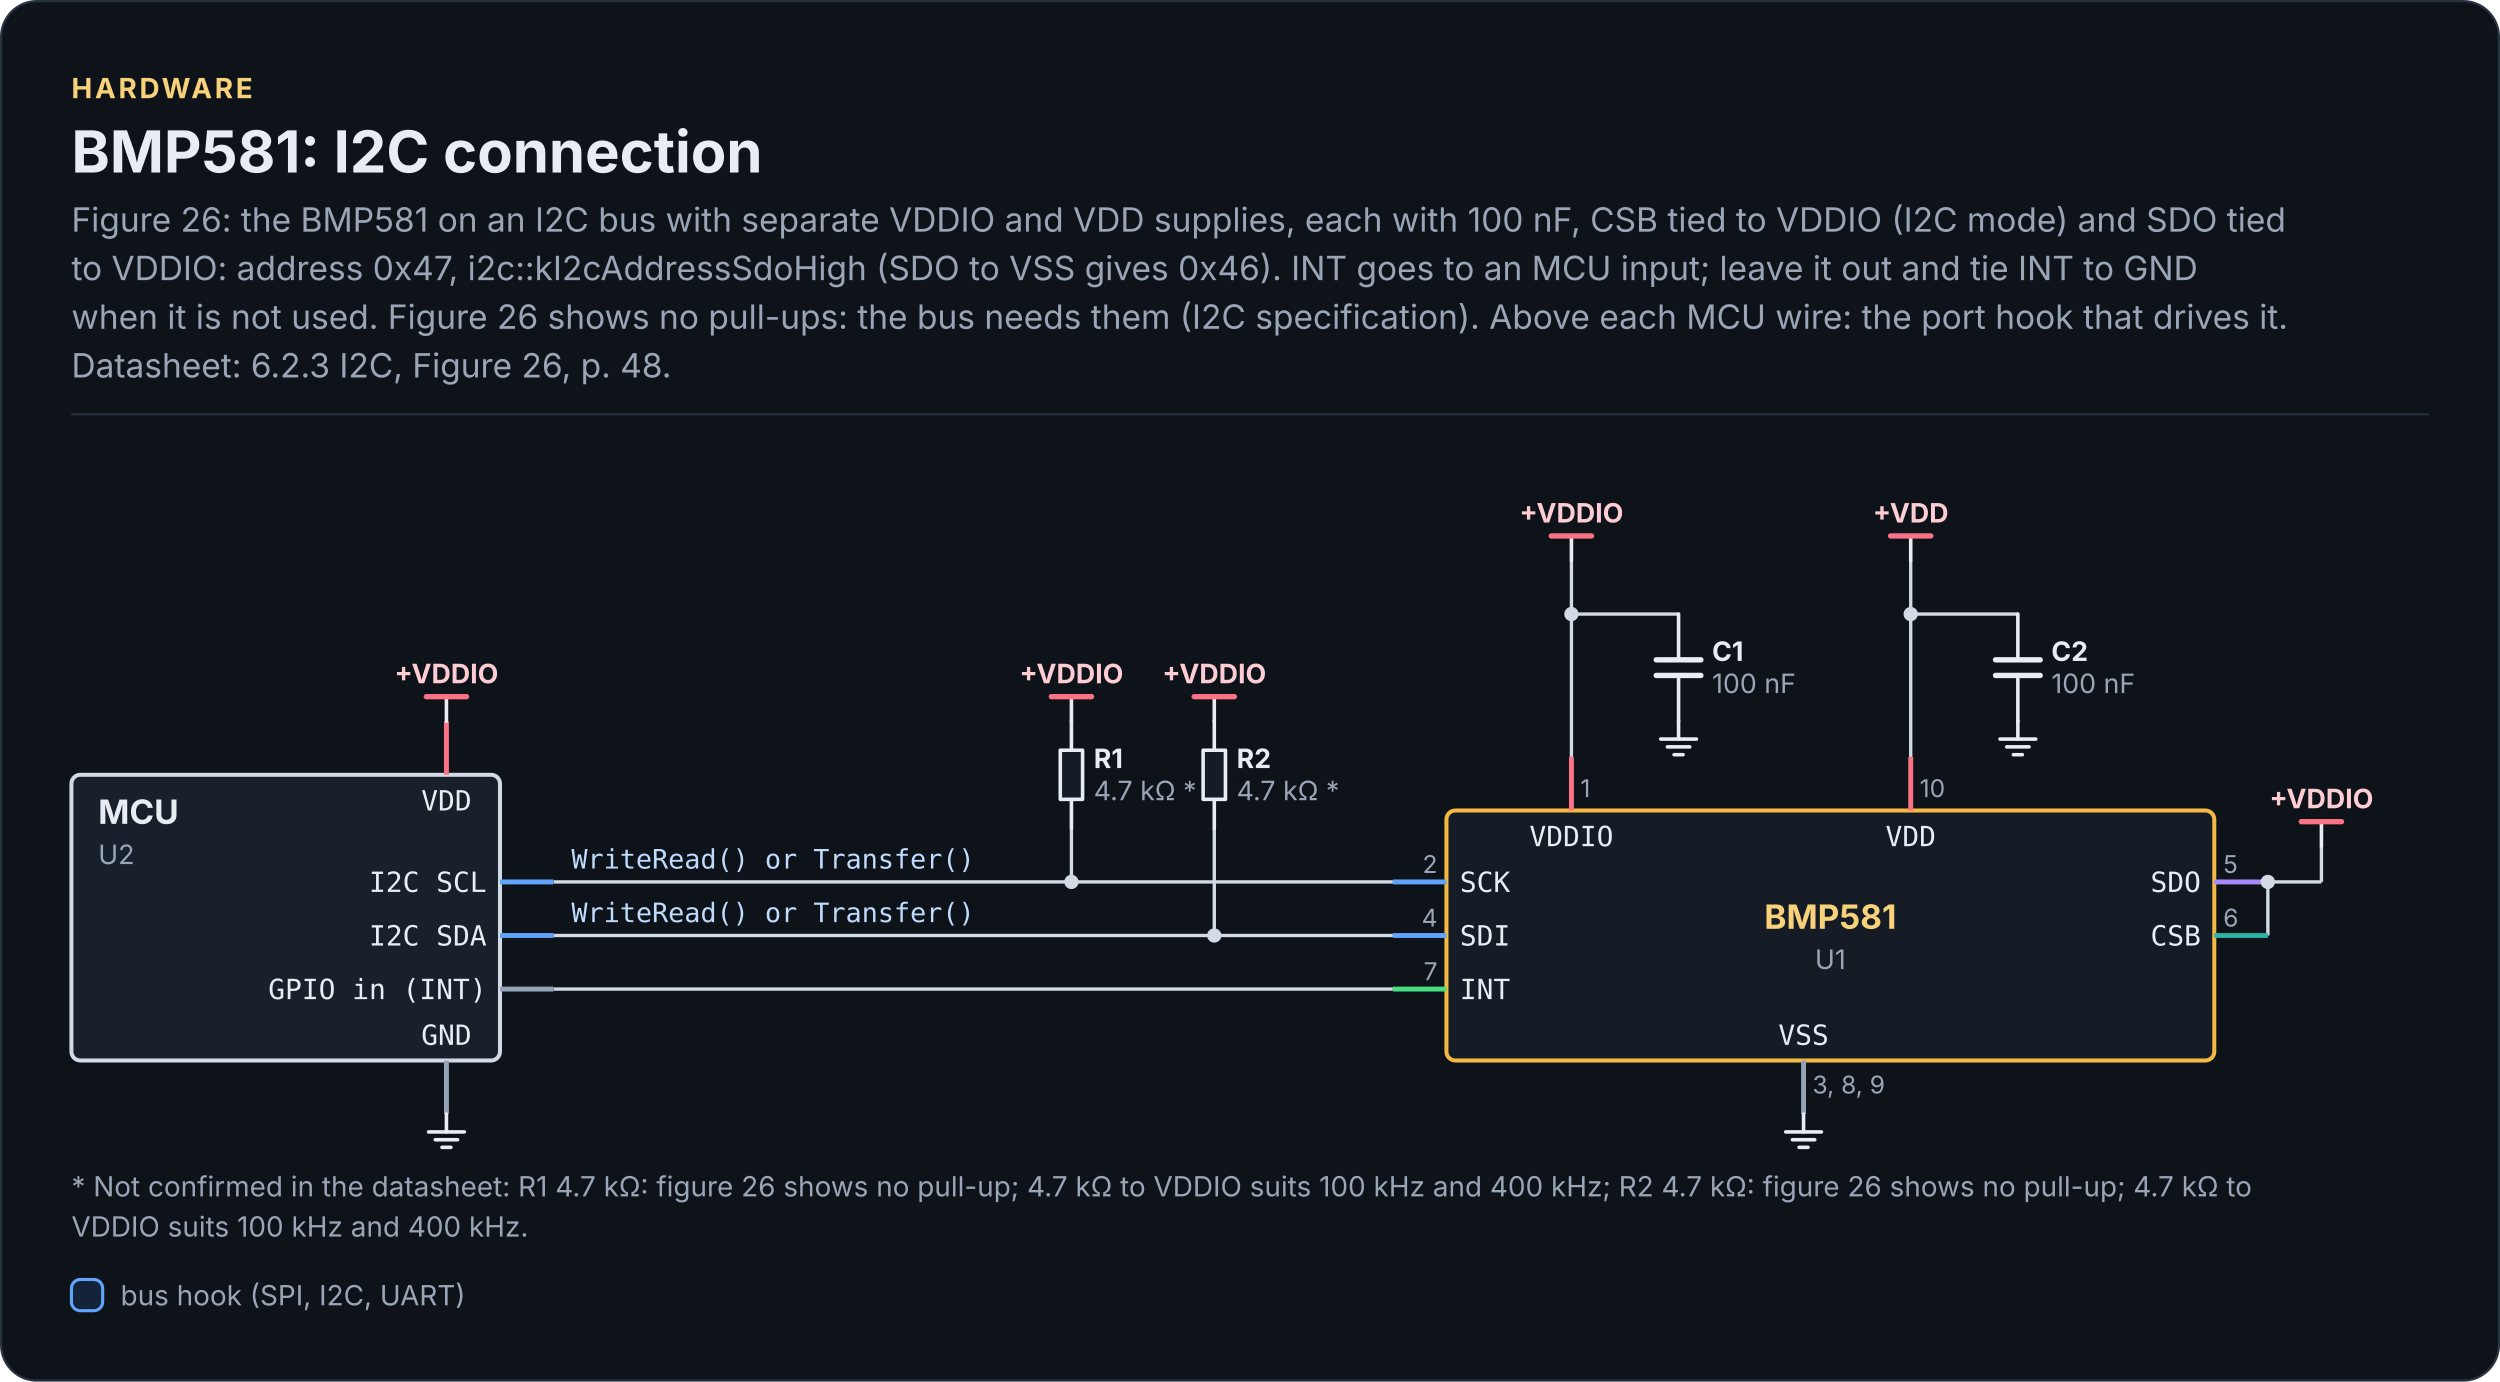
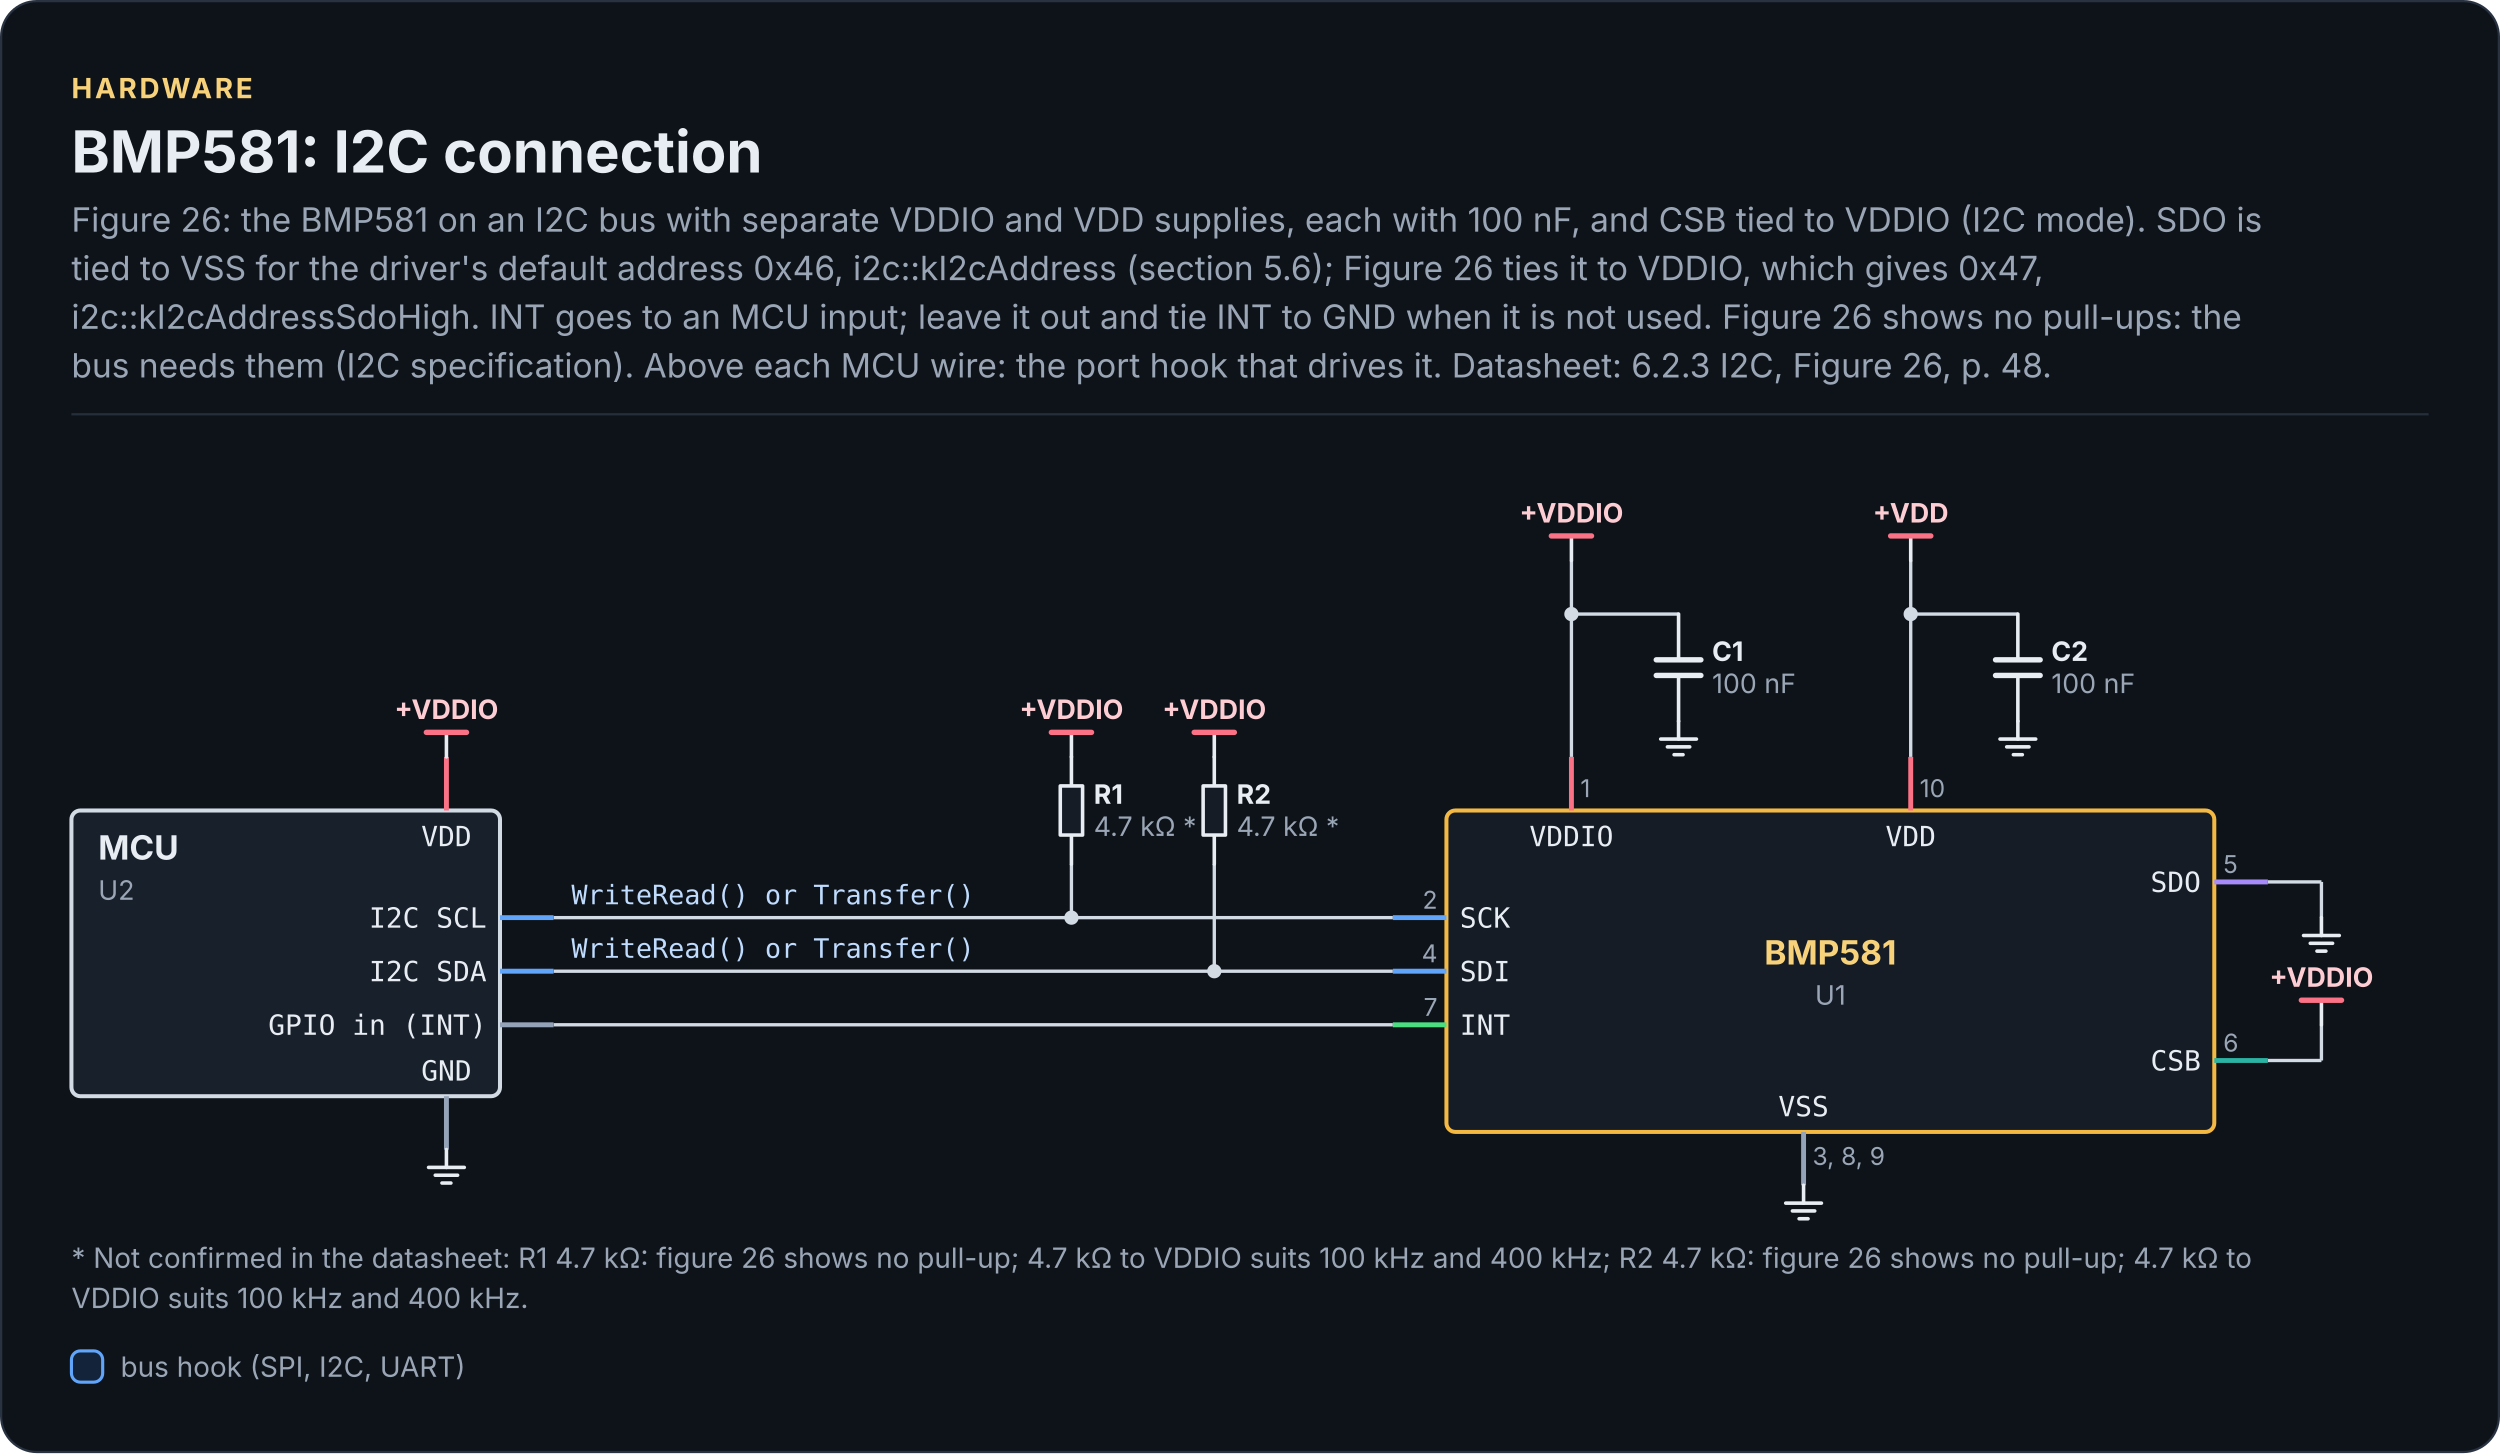
- <svg xmlns="http://www.w3.org/2000/svg" width="1120" height="619" viewBox="0 0 1120 619" role="img" aria-labelledby="chip-circuit-i2c-title chip-circuit-i2c-desc" font-family="Inter, 'Segoe UI', Roboto, 'Helvetica Neue', Arial, sans-serif">
-   <rect x="0.5" y="0.5" width="1119" height="618" rx="16" fill="#0E131A" stroke="#283241" />
+ <svg xmlns="http://www.w3.org/2000/svg" width="1120" height="651" viewBox="0 0 1120 651" role="img" aria-labelledby="chip-circuit-i2c-title chip-circuit-i2c-desc" font-family="Inter, 'Segoe UI', Roboto, 'Helvetica Neue', Arial, sans-serif">
+   <rect x="0.5" y="0.5" width="1119" height="650" rx="16" fill="#0E131A" stroke="#283241" />
  <text x="32" y="44" font-size="12.5" font-weight="700" letter-spacing="1.2" fill="#F8D27A">HARDWARE</text>
  <text x="32" y="77.3" font-size="26" font-weight="700" fill="#E8EDF3">BMP581: I2C connection</text>
-   <text x="32" y="103.8" font-size="15" fill="#9AA6B5">Figure 26: the BMP581 on an I2C bus with separate VDDIO and VDD supplies, each with 100 nF, CSB tied to VDDIO (I2C mode) and SDO tied</text>
-   <text x="32" y="125.5" font-size="15" fill="#9AA6B5">to VDDIO: address 0x47, i2c::kI2cAddressSdoHigh (SDO to VSS gives 0x46). INT goes to an MCU input; leave it out and tie INT to GND</text>
-   <text x="32" y="147.3" font-size="15" fill="#9AA6B5">when it is not used. Figure 26 shows no pull-ups: the bus needs them (I2C specification). Above each MCU wire: the port hook that drives it.</text>
-   <text x="32" y="169.1" font-size="15" fill="#9AA6B5">Datasheet: 6.2.3 I2C, Figure 26, p. 48.</text>
+   <text x="32" y="103.8" font-size="15" fill="#9AA6B5">Figure 26: the BMP581 on an I2C bus with separate VDDIO and VDD supplies, each with 100 nF, and CSB tied to VDDIO (I2C mode). SDO is</text>
+   <text x="32" y="125.5" font-size="15" fill="#9AA6B5">tied to VSS for the driver's default address 0x46, i2c::kI2cAddress (section 5.6); Figure 26 ties it to VDDIO, which gives 0x47,</text>
+   <text x="32" y="147.3" font-size="15" fill="#9AA6B5">i2c::kI2cAddressSdoHigh. INT goes to an MCU input; leave it out and tie INT to GND when it is not used. Figure 26 shows no pull-ups: the</text>
+   <text x="32" y="169.1" font-size="15" fill="#9AA6B5">bus needs them (I2C specification). Above each MCU wire: the port hook that drives it. Datasheet: 6.2.3 I2C, Figure 26, p. 48.</text>
  <rect x="32" y="185.1" width="1056" height="1" fill="#252F3C" />
  <path d="M856 251.1 L856 339.1" fill="none" stroke="#D2DAE4" stroke-width="1.5" />
  <path d="M856 275.1 L904 275.1" fill="none" stroke="#D2DAE4" stroke-width="1.5" />
  <path d="M704 251.1 L704 339.1" fill="none" stroke="#D2DAE4" stroke-width="1.5" />
  <path d="M704 275.1 L752 275.1" fill="none" stroke="#D2DAE4" stroke-width="1.5" />
+   <path d="M1016 475.1 L1040 475.1" fill="none" stroke="#D2DAE4" stroke-width="1.5" />
+   <path d="M1040 459.1 L1040 475.1" fill="none" stroke="#D2DAE4" stroke-width="1.5" />
  <path d="M1016 395.1 L1040 395.1" fill="none" stroke="#D2DAE4" stroke-width="1.5" />
-   <path d="M1016 395.1 L1016 419.1" fill="none" stroke="#D2DAE4" stroke-width="1.5" />
-   <path d="M1040 379.1 L1040 395.1" fill="none" stroke="#D2DAE4" stroke-width="1.5" />
-   <path d="M248 443.1 L624 443.1" fill="none" stroke="#D2DAE4" stroke-width="1.5" />
-   <path d="M248 395.1 L624 395.1" fill="none" stroke="#D2DAE4" stroke-width="1.5" />
-   <path d="M480 371.1 L480 395.1" fill="none" stroke="#D2DAE4" stroke-width="1.5" />
-   <path d="M248 419.1 L624 419.1" fill="none" stroke="#D2DAE4" stroke-width="1.5" />
-   <path d="M544 371.1 L544 419.1" fill="none" stroke="#D2DAE4" stroke-width="1.5" />
-   <rect x="648" y="363.1" width="344" height="112" rx="4" fill="#151C26" stroke="#F4B942" stroke-width="1.8" />
-   <path d="M648 395.1 L624 395.1" fill="none" stroke="#60A5FA" stroke-width="2.2" stroke-linecap="butt" stroke-linejoin="round" />
-   <path d="M648 419.1 L624 419.1" fill="none" stroke="#60A5FA" stroke-width="2.2" stroke-linecap="butt" stroke-linejoin="round" />
-   <path d="M648 443.1 L624 443.1" fill="none" stroke="#4ADE80" stroke-width="2.2" stroke-linecap="butt" stroke-linejoin="round" />
+   <path d="M1040 395.1 L1040 411.1" fill="none" stroke="#D2DAE4" stroke-width="1.5" />
+   <path d="M248 459.1 L624 459.1" fill="none" stroke="#D2DAE4" stroke-width="1.5" />
+   <path d="M248 411.1 L624 411.1" fill="none" stroke="#D2DAE4" stroke-width="1.5" />
+   <path d="M480 387.1 L480 411.1" fill="none" stroke="#D2DAE4" stroke-width="1.5" />
+   <path d="M248 435.1 L624 435.1" fill="none" stroke="#D2DAE4" stroke-width="1.5" />
+   <path d="M544 387.1 L544 435.1" fill="none" stroke="#D2DAE4" stroke-width="1.5" />
+   <rect x="648" y="363.1" width="344" height="144" rx="4" fill="#151C26" stroke="#F4B942" stroke-width="1.8" />
+   <path d="M648 411.1 L624 411.1" fill="none" stroke="#60A5FA" stroke-width="2.2" stroke-linecap="butt" stroke-linejoin="round" />
+   <path d="M648 435.1 L624 435.1" fill="none" stroke="#60A5FA" stroke-width="2.2" stroke-linecap="butt" stroke-linejoin="round" />
+   <path d="M648 459.1 L624 459.1" fill="none" stroke="#4ADE80" stroke-width="2.2" stroke-linecap="butt" stroke-linejoin="round" />
  <path d="M992 395.1 L1016 395.1" fill="none" stroke="#A78BFA" stroke-width="2.2" stroke-linecap="butt" stroke-linejoin="round" />
-   <path d="M992 419.1 L1016 419.1" fill="none" stroke="#2BB3A3" stroke-width="2.2" stroke-linecap="butt" stroke-linejoin="round" />
+   <path d="M992 475.1 L1016 475.1" fill="none" stroke="#2BB3A3" stroke-width="2.2" stroke-linecap="butt" stroke-linejoin="round" />
  <path d="M704 363.1 L704 339.1" fill="none" stroke="#FB7185" stroke-width="2.2" stroke-linecap="butt" stroke-linejoin="round" />
  <path d="M856 363.1 L856 339.1" fill="none" stroke="#FB7185" stroke-width="2.2" stroke-linecap="butt" stroke-linejoin="round" />
-   <path d="M808 475.1 L808 499.1" fill="none" stroke="#94A3B8" stroke-width="2.2" stroke-linecap="butt" stroke-linejoin="round" />
-   <rect x="32" y="347.1" width="192" height="128" rx="4" fill="#18202B" stroke="#D2DAE4" stroke-width="1.8" />
-   <path d="M224 395.1 L248 395.1" fill="none" stroke="#60A5FA" stroke-width="2.2" stroke-linecap="butt" stroke-linejoin="round" />
-   <path d="M224 419.1 L248 419.1" fill="none" stroke="#60A5FA" stroke-width="2.2" stroke-linecap="butt" stroke-linejoin="round" />
-   <path d="M224 443.1 L248 443.1" fill="none" stroke="#94A3B8" stroke-width="2.2" stroke-linecap="butt" stroke-linejoin="round" />
-   <path d="M200 347.1 L200 323.1" fill="none" stroke="#FB7185" stroke-width="2.2" stroke-linecap="butt" stroke-linejoin="round" />
-   <path d="M200 475.1 L200 499.1" fill="none" stroke="#94A3B8" stroke-width="2.2" stroke-linecap="butt" stroke-linejoin="round" />
+   <path d="M808 507.1 L808 531" fill="none" stroke="#94A3B8" stroke-width="2.2" stroke-linecap="butt" stroke-linejoin="round" />
+   <rect x="32" y="363.1" width="192" height="128" rx="4" fill="#18202B" stroke="#D2DAE4" stroke-width="1.8" />
+   <path d="M224 411.1 L248 411.1" fill="none" stroke="#60A5FA" stroke-width="2.2" stroke-linecap="butt" stroke-linejoin="round" />
+   <path d="M224 435.1 L248 435.1" fill="none" stroke="#60A5FA" stroke-width="2.2" stroke-linecap="butt" stroke-linejoin="round" />
+   <path d="M224 459.1 L248 459.1" fill="none" stroke="#94A3B8" stroke-width="2.2" stroke-linecap="butt" stroke-linejoin="round" />
+   <path d="M200 363.1 L200 339.1" fill="none" stroke="#FB7185" stroke-width="2.2" stroke-linecap="butt" stroke-linejoin="round" />
+   <path d="M200 491.1 L200 515" fill="none" stroke="#94A3B8" stroke-width="2.2" stroke-linecap="butt" stroke-linejoin="round" />
  <path d="M704 251.1 L704 240.1" fill="none" stroke="#E8EDF3" stroke-width="1.6" stroke-linecap="round" stroke-linejoin="round" />
  <path d="M695 240.1 L713 240.1" fill="none" stroke="#FB7185" stroke-width="2.4" stroke-linecap="round" stroke-linejoin="round" />
  <path d="M752 275.1 L752 295.6" fill="none" stroke="#E8EDF3" stroke-width="1.6" stroke-linecap="round" stroke-linejoin="round" />
  <path d="M752 302.6 L752 323.1" fill="none" stroke="#E8EDF3" stroke-width="1.6" stroke-linecap="round" stroke-linejoin="round" />
  <path d="M742 295.6 L762 295.6" fill="none" stroke="#E8EDF3" stroke-width="2.4" stroke-linecap="round" stroke-linejoin="round" />
  <path d="M742 302.6 L762 302.6" fill="none" stroke="#E8EDF3" stroke-width="2.4" stroke-linecap="round" stroke-linejoin="round" />
  <path d="M752 323.1 L752 331.1" fill="none" stroke="#E8EDF3" stroke-width="1.6" stroke-linecap="round" stroke-linejoin="round" />
  <path d="M744 331.1 L760 331.1" fill="none" stroke="#E8EDF3" stroke-width="1.6" stroke-linecap="round" stroke-linejoin="round" />
  <path d="M747 334.6 L757 334.6" fill="none" stroke="#E8EDF3" stroke-width="1.6" stroke-linecap="round" stroke-linejoin="round" />
  <path d="M750 338.1 L754 338.1" fill="none" stroke="#E8EDF3" stroke-width="1.6" stroke-linecap="round" stroke-linejoin="round" />
  <path d="M856 251.1 L856 240.1" fill="none" stroke="#E8EDF3" stroke-width="1.6" stroke-linecap="round" stroke-linejoin="round" />
  <path d="M847 240.1 L865 240.1" fill="none" stroke="#FB7185" stroke-width="2.4" stroke-linecap="round" stroke-linejoin="round" />
  <path d="M904 275.1 L904 295.6" fill="none" stroke="#E8EDF3" stroke-width="1.6" stroke-linecap="round" stroke-linejoin="round" />
  <path d="M904 302.6 L904 323.1" fill="none" stroke="#E8EDF3" stroke-width="1.6" stroke-linecap="round" stroke-linejoin="round" />
  <path d="M894 295.6 L914 295.6" fill="none" stroke="#E8EDF3" stroke-width="2.4" stroke-linecap="round" stroke-linejoin="round" />
  <path d="M894 302.6 L914 302.6" fill="none" stroke="#E8EDF3" stroke-width="2.4" stroke-linecap="round" stroke-linejoin="round" />
  <path d="M904 323.1 L904 331.1" fill="none" stroke="#E8EDF3" stroke-width="1.6" stroke-linecap="round" stroke-linejoin="round" />
  <path d="M896 331.1 L912 331.1" fill="none" stroke="#E8EDF3" stroke-width="1.6" stroke-linecap="round" stroke-linejoin="round" />
  <path d="M899 334.6 L909 334.6" fill="none" stroke="#E8EDF3" stroke-width="1.6" stroke-linecap="round" stroke-linejoin="round" />
  <path d="M902 338.1 L906 338.1" fill="none" stroke="#E8EDF3" stroke-width="1.6" stroke-linecap="round" stroke-linejoin="round" />
-   <path d="M808 499.1 L808 507.1" fill="none" stroke="#E8EDF3" stroke-width="1.6" stroke-linecap="round" stroke-linejoin="round" />
-   <path d="M800 507.1 L816 507.1" fill="none" stroke="#E8EDF3" stroke-width="1.6" stroke-linecap="round" stroke-linejoin="round" />
-   <path d="M803 510.6 L813 510.6" fill="none" stroke="#E8EDF3" stroke-width="1.6" stroke-linecap="round" stroke-linejoin="round" />
-   <path d="M806 514 L810 514" fill="none" stroke="#E8EDF3" stroke-width="1.6" stroke-linecap="round" stroke-linejoin="round" />
-   <path d="M200 323.1 L200 312.1" fill="none" stroke="#E8EDF3" stroke-width="1.6" stroke-linecap="round" stroke-linejoin="round" />
-   <path d="M191 312.1 L209 312.1" fill="none" stroke="#FB7185" stroke-width="2.4" stroke-linecap="round" stroke-linejoin="round" />
-   <path d="M200 499.1 L200 507.1" fill="none" stroke="#E8EDF3" stroke-width="1.6" stroke-linecap="round" stroke-linejoin="round" />
-   <path d="M192 507.1 L208 507.1" fill="none" stroke="#E8EDF3" stroke-width="1.6" stroke-linecap="round" stroke-linejoin="round" />
-   <path d="M195 510.6 L205 510.6" fill="none" stroke="#E8EDF3" stroke-width="1.6" stroke-linecap="round" stroke-linejoin="round" />
-   <path d="M198 514 L202 514" fill="none" stroke="#E8EDF3" stroke-width="1.6" stroke-linecap="round" stroke-linejoin="round" />
-   <path d="M480 323.1 L480 336.1" fill="none" stroke="#E8EDF3" stroke-width="1.6" stroke-linecap="round" stroke-linejoin="round" />
-   <path d="M480 358.1 L480 371.1" fill="none" stroke="#E8EDF3" stroke-width="1.6" stroke-linecap="round" stroke-linejoin="round" />
-   <path d="M475 336.1 L475 358.1 L485 358.1 L485 336.1 Z" fill="#151C26" stroke="#E8EDF3" stroke-width="1.6" stroke-linecap="round" stroke-linejoin="round" />
-   <path d="M480 323.1 L480 312.1" fill="none" stroke="#E8EDF3" stroke-width="1.6" stroke-linecap="round" stroke-linejoin="round" />
-   <path d="M471 312.1 L489 312.1" fill="none" stroke="#FB7185" stroke-width="2.4" stroke-linecap="round" stroke-linejoin="round" />
-   <path d="M544 323.1 L544 336.1" fill="none" stroke="#E8EDF3" stroke-width="1.6" stroke-linecap="round" stroke-linejoin="round" />
-   <path d="M544 358.1 L544 371.1" fill="none" stroke="#E8EDF3" stroke-width="1.6" stroke-linecap="round" stroke-linejoin="round" />
-   <path d="M539 336.1 L539 358.1 L549 358.1 L549 336.1 Z" fill="#151C26" stroke="#E8EDF3" stroke-width="1.6" stroke-linecap="round" stroke-linejoin="round" />
-   <path d="M544 323.1 L544 312.1" fill="none" stroke="#E8EDF3" stroke-width="1.6" stroke-linecap="round" stroke-linejoin="round" />
-   <path d="M535 312.1 L553 312.1" fill="none" stroke="#FB7185" stroke-width="2.4" stroke-linecap="round" stroke-linejoin="round" />
-   <path d="M1040 379.1 L1040 368.1" fill="none" stroke="#E8EDF3" stroke-width="1.6" stroke-linecap="round" stroke-linejoin="round" />
-   <path d="M1031 368.1 L1049 368.1" fill="none" stroke="#FB7185" stroke-width="2.4" stroke-linecap="round" stroke-linejoin="round" />
-   <text x="654" y="399.6" font-size="12.5" font-family="'JetBrains Mono', 'SFMono-Regular', Menlo, Consolas, monospace" fill="#E8EDF3">SCK</text>
-   <text x="644" y="391.1" font-size="11" text-anchor="end" fill="#9AA6B5">2</text>
-   <text x="654" y="423.6" font-size="12.5" font-family="'JetBrains Mono', 'SFMono-Regular', Menlo, Consolas, monospace" fill="#E8EDF3">SDI</text>
-   <text x="644" y="415.1" font-size="11" text-anchor="end" fill="#9AA6B5">4</text>
-   <text x="654" y="447.6" font-size="12.5" font-family="'JetBrains Mono', 'SFMono-Regular', Menlo, Consolas, monospace" fill="#E8EDF3">INT</text>
-   <text x="644" y="439.1" font-size="11" text-anchor="end" fill="#9AA6B5">7</text>
+   <path d="M808 531 L808 539" fill="none" stroke="#E8EDF3" stroke-width="1.6" stroke-linecap="round" stroke-linejoin="round" />
+   <path d="M800 539 L816 539" fill="none" stroke="#E8EDF3" stroke-width="1.6" stroke-linecap="round" stroke-linejoin="round" />
+   <path d="M803 542.5 L813 542.5" fill="none" stroke="#E8EDF3" stroke-width="1.6" stroke-linecap="round" stroke-linejoin="round" />
+   <path d="M806 546 L810 546" fill="none" stroke="#E8EDF3" stroke-width="1.6" stroke-linecap="round" stroke-linejoin="round" />
+   <path d="M200 339.1 L200 328.1" fill="none" stroke="#E8EDF3" stroke-width="1.6" stroke-linecap="round" stroke-linejoin="round" />
+   <path d="M191 328.1 L209 328.1" fill="none" stroke="#FB7185" stroke-width="2.4" stroke-linecap="round" stroke-linejoin="round" />
+   <path d="M200 515 L200 523" fill="none" stroke="#E8EDF3" stroke-width="1.6" stroke-linecap="round" stroke-linejoin="round" />
+   <path d="M192 523 L208 523" fill="none" stroke="#E8EDF3" stroke-width="1.6" stroke-linecap="round" stroke-linejoin="round" />
+   <path d="M195 526.5 L205 526.5" fill="none" stroke="#E8EDF3" stroke-width="1.6" stroke-linecap="round" stroke-linejoin="round" />
+   <path d="M198 530 L202 530" fill="none" stroke="#E8EDF3" stroke-width="1.6" stroke-linecap="round" stroke-linejoin="round" />
+   <path d="M480 339.1 L480 352.1" fill="none" stroke="#E8EDF3" stroke-width="1.6" stroke-linecap="round" stroke-linejoin="round" />
+   <path d="M480 374.1 L480 387.1" fill="none" stroke="#E8EDF3" stroke-width="1.6" stroke-linecap="round" stroke-linejoin="round" />
+   <path d="M475 352.1 L475 374.1 L485 374.1 L485 352.1 Z" fill="#151C26" stroke="#E8EDF3" stroke-width="1.6" stroke-linecap="round" stroke-linejoin="round" />
+   <path d="M480 339.1 L480 328.1" fill="none" stroke="#E8EDF3" stroke-width="1.6" stroke-linecap="round" stroke-linejoin="round" />
+   <path d="M471 328.1 L489 328.1" fill="none" stroke="#FB7185" stroke-width="2.4" stroke-linecap="round" stroke-linejoin="round" />
+   <path d="M544 339.1 L544 352.1" fill="none" stroke="#E8EDF3" stroke-width="1.6" stroke-linecap="round" stroke-linejoin="round" />
+   <path d="M544 374.1 L544 387.1" fill="none" stroke="#E8EDF3" stroke-width="1.6" stroke-linecap="round" stroke-linejoin="round" />
+   <path d="M539 352.1 L539 374.1 L549 374.1 L549 352.1 Z" fill="#151C26" stroke="#E8EDF3" stroke-width="1.6" stroke-linecap="round" stroke-linejoin="round" />
+   <path d="M544 339.1 L544 328.1" fill="none" stroke="#E8EDF3" stroke-width="1.6" stroke-linecap="round" stroke-linejoin="round" />
+   <path d="M535 328.1 L553 328.1" fill="none" stroke="#FB7185" stroke-width="2.4" stroke-linecap="round" stroke-linejoin="round" />
+   <path d="M1040 411.1 L1040 419.1" fill="none" stroke="#E8EDF3" stroke-width="1.6" stroke-linecap="round" stroke-linejoin="round" />
+   <path d="M1032 419.1 L1048 419.1" fill="none" stroke="#E8EDF3" stroke-width="1.6" stroke-linecap="round" stroke-linejoin="round" />
+   <path d="M1035 422.6 L1045 422.6" fill="none" stroke="#E8EDF3" stroke-width="1.6" stroke-linecap="round" stroke-linejoin="round" />
+   <path d="M1038 426.1 L1042 426.1" fill="none" stroke="#E8EDF3" stroke-width="1.6" stroke-linecap="round" stroke-linejoin="round" />
+   <path d="M1040 459.1 L1040 448.1" fill="none" stroke="#E8EDF3" stroke-width="1.6" stroke-linecap="round" stroke-linejoin="round" />
+   <path d="M1031 448.1 L1049 448.1" fill="none" stroke="#FB7185" stroke-width="2.4" stroke-linecap="round" stroke-linejoin="round" />
+   <text x="654" y="415.6" font-size="12.5" font-family="'JetBrains Mono', 'SFMono-Regular', Menlo, Consolas, monospace" fill="#E8EDF3">SCK</text>
+   <text x="644" y="407.1" font-size="11" text-anchor="end" fill="#9AA6B5">2</text>
+   <text x="654" y="439.6" font-size="12.5" font-family="'JetBrains Mono', 'SFMono-Regular', Menlo, Consolas, monospace" fill="#E8EDF3">SDI</text>
+   <text x="644" y="431.1" font-size="11" text-anchor="end" fill="#9AA6B5">4</text>
+   <text x="654" y="463.6" font-size="12.5" font-family="'JetBrains Mono', 'SFMono-Regular', Menlo, Consolas, monospace" fill="#E8EDF3">INT</text>
+   <text x="644" y="455.1" font-size="11" text-anchor="end" fill="#9AA6B5">7</text>
  <text x="986" y="399.6" font-size="12.5" font-family="'JetBrains Mono', 'SFMono-Regular', Menlo, Consolas, monospace" text-anchor="end" fill="#E8EDF3">SDO</text>
  <text x="996" y="391.1" font-size="11" fill="#9AA6B5">5</text>
-   <text x="986" y="423.6" font-size="12.5" font-family="'JetBrains Mono', 'SFMono-Regular', Menlo, Consolas, monospace" text-anchor="end" fill="#E8EDF3">CSB</text>
-   <text x="996" y="415.1" font-size="11" fill="#9AA6B5">6</text>
+   <text x="986" y="479.6" font-size="12.5" font-family="'JetBrains Mono', 'SFMono-Regular', Menlo, Consolas, monospace" text-anchor="end" fill="#E8EDF3">CSB</text>
+   <text x="996" y="471.1" font-size="11" fill="#9AA6B5">6</text>
  <text x="704" y="379.1" font-size="12.5" font-family="'JetBrains Mono', 'SFMono-Regular', Menlo, Consolas, monospace" text-anchor="middle" fill="#E8EDF3">VDDIO</text>
  <text x="708" y="357.1" font-size="11" fill="#9AA6B5">1</text>
  <text x="856" y="379.1" font-size="12.5" font-family="'JetBrains Mono', 'SFMono-Regular', Menlo, Consolas, monospace" text-anchor="middle" fill="#E8EDF3">VDD</text>
  <text x="860" y="357.1" font-size="11" fill="#9AA6B5">10</text>
-   <text x="808" y="468.1" font-size="12.5" font-family="'JetBrains Mono', 'SFMono-Regular', Menlo, Consolas, monospace" text-anchor="middle" fill="#E8EDF3">VSS</text>
-   <text x="812" y="489.9" font-size="11" fill="#9AA6B5">3, 8, 9</text>
-   <text x="820" y="416.1" font-size="15" font-weight="700" text-anchor="middle" fill="#F8D27A">BMP581</text>
-   <text x="820" y="434.1" font-size="12" text-anchor="middle" fill="#9AA6B5">U1</text>
-   <text x="218" y="399.6" font-size="12.5" font-family="'JetBrains Mono', 'SFMono-Regular', Menlo, Consolas, monospace" text-anchor="end" fill="#E8EDF3">I2C SCL</text>
-   <text x="218" y="423.6" font-size="12.5" font-family="'JetBrains Mono', 'SFMono-Regular', Menlo, Consolas, monospace" text-anchor="end" fill="#E8EDF3">I2C SDA</text>
-   <text x="218" y="447.6" font-size="12.5" font-family="'JetBrains Mono', 'SFMono-Regular', Menlo, Consolas, monospace" text-anchor="end" fill="#E8EDF3">GPIO in (INT)</text>
-   <text x="200" y="363.1" font-size="12.5" font-family="'JetBrains Mono', 'SFMono-Regular', Menlo, Consolas, monospace" text-anchor="middle" fill="#E8EDF3">VDD</text>
-   <text x="200" y="468.1" font-size="12.5" font-family="'JetBrains Mono', 'SFMono-Regular', Menlo, Consolas, monospace" text-anchor="middle" fill="#E8EDF3">GND</text>
-   <text x="44" y="369.1" font-size="15" font-weight="700" fill="#E8EDF3">MCU</text>
-   <text x="44" y="387.1" font-size="12" fill="#9AA6B5">U2</text>
+   <text x="808" y="500.1" font-size="12.5" font-family="'JetBrains Mono', 'SFMono-Regular', Menlo, Consolas, monospace" text-anchor="middle" fill="#E8EDF3">VSS</text>
+   <text x="812" y="521.9" font-size="11" fill="#9AA6B5">3, 8, 9</text>
+   <text x="820" y="432.1" font-size="15" font-weight="700" text-anchor="middle" fill="#F8D27A">BMP581</text>
+   <text x="820" y="450.1" font-size="12" text-anchor="middle" fill="#9AA6B5">U1</text>
+   <text x="218" y="415.6" font-size="12.5" font-family="'JetBrains Mono', 'SFMono-Regular', Menlo, Consolas, monospace" text-anchor="end" fill="#E8EDF3">I2C SCL</text>
+   <text x="218" y="439.6" font-size="12.5" font-family="'JetBrains Mono', 'SFMono-Regular', Menlo, Consolas, monospace" text-anchor="end" fill="#E8EDF3">I2C SDA</text>
+   <text x="218" y="463.6" font-size="12.5" font-family="'JetBrains Mono', 'SFMono-Regular', Menlo, Consolas, monospace" text-anchor="end" fill="#E8EDF3">GPIO in (INT)</text>
+   <text x="200" y="379.1" font-size="12.5" font-family="'JetBrains Mono', 'SFMono-Regular', Menlo, Consolas, monospace" text-anchor="middle" fill="#E8EDF3">VDD</text>
+   <text x="200" y="484.1" font-size="12.5" font-family="'JetBrains Mono', 'SFMono-Regular', Menlo, Consolas, monospace" text-anchor="middle" fill="#E8EDF3">GND</text>
+   <text x="44" y="385.1" font-size="15" font-weight="700" fill="#E8EDF3">MCU</text>
+   <text x="44" y="403.1" font-size="12" fill="#9AA6B5">U2</text>
  <text x="704" y="234.1" font-size="12" font-weight="700" text-anchor="middle" fill="#FECDD3">+VDDIO</text>
  <text x="767" y="296.1" font-size="12" font-weight="700" fill="#E8EDF3">C1</text>
  <text x="767" y="310.5" font-size="12" fill="#9AA6B5">100 nF</text>
  <text x="856" y="234.1" font-size="12" font-weight="700" text-anchor="middle" fill="#FECDD3">+VDD</text>
  <text x="919" y="296.1" font-size="12" font-weight="700" fill="#E8EDF3">C2</text>
  <text x="919" y="310.5" font-size="12" fill="#9AA6B5">100 nF</text>
-   <text x="200" y="306.1" font-size="12" font-weight="700" text-anchor="middle" fill="#FECDD3">+VDDIO</text>
-   <text x="256" y="389.1" font-size="12" font-weight="500" font-family="'JetBrains Mono', 'SFMono-Regular', Menlo, Consolas, monospace" fill="#BFDBFE">WriteRead() or Transfer()</text>
-   <text x="256" y="413.1" font-size="12" font-weight="500" font-family="'JetBrains Mono', 'SFMono-Regular', Menlo, Consolas, monospace" fill="#BFDBFE">WriteRead() or Transfer()</text>
-   <text x="490" y="344.1" font-size="12" font-weight="700" fill="#E8EDF3">R1</text>
-   <text x="490" y="358.5" font-size="12" fill="#9AA6B5">4.7 kΩ *</text>
-   <text x="480" y="306.1" font-size="12" font-weight="700" text-anchor="middle" fill="#FECDD3">+VDDIO</text>
-   <text x="554" y="344.1" font-size="12" font-weight="700" fill="#E8EDF3">R2</text>
-   <text x="554" y="358.5" font-size="12" fill="#9AA6B5">4.7 kΩ *</text>
-   <text x="544" y="306.1" font-size="12" font-weight="700" text-anchor="middle" fill="#FECDD3">+VDDIO</text>
-   <text x="1040" y="362.1" font-size="12" font-weight="700" text-anchor="middle" fill="#FECDD3">+VDDIO</text>
+   <text x="200" y="322.1" font-size="12" font-weight="700" text-anchor="middle" fill="#FECDD3">+VDDIO</text>
+   <text x="256" y="405.1" font-size="12" font-weight="500" font-family="'JetBrains Mono', 'SFMono-Regular', Menlo, Consolas, monospace" fill="#BFDBFE">WriteRead() or Transfer()</text>
+   <text x="256" y="429.1" font-size="12" font-weight="500" font-family="'JetBrains Mono', 'SFMono-Regular', Menlo, Consolas, monospace" fill="#BFDBFE">WriteRead() or Transfer()</text>
+   <text x="490" y="360.1" font-size="12" font-weight="700" fill="#E8EDF3">R1</text>
+   <text x="490" y="374.5" font-size="12" fill="#9AA6B5">4.7 kΩ *</text>
+   <text x="480" y="322.1" font-size="12" font-weight="700" text-anchor="middle" fill="#FECDD3">+VDDIO</text>
+   <text x="554" y="360.1" font-size="12" font-weight="700" fill="#E8EDF3">R2</text>
+   <text x="554" y="374.5" font-size="12" fill="#9AA6B5">4.7 kΩ *</text>
+   <text x="544" y="322.1" font-size="12" font-weight="700" text-anchor="middle" fill="#FECDD3">+VDDIO</text>
+   <text x="1040" y="442.1" font-size="12" font-weight="700" text-anchor="middle" fill="#FECDD3">+VDDIO</text>
  <circle cx="856" cy="275.1" r="3.2" fill="#D2DAE4" />
  <circle cx="704" cy="275.1" r="3.2" fill="#D2DAE4" />
-   <circle cx="1016" cy="395.1" r="3.2" fill="#D2DAE4" />
-   <circle cx="480" cy="395.1" r="3.2" fill="#D2DAE4" />
-   <circle cx="544" cy="419.1" r="3.2" fill="#D2DAE4" />
-   <text x="32" y="536" font-size="12.5" fill="#9AA6B5">* Not confirmed in the datasheet: R1 4.7 kΩ: figure 26 shows no pull-up; 4.7 kΩ to VDDIO suits 100 kHz and 400 kHz; R2 4.7 kΩ: figure 26 shows no pull-up; 4.7 kΩ to</text>
-   <text x="32" y="554" font-size="12.5" fill="#9AA6B5">VDDIO suits 100 kHz and 400 kHz.</text>
-   <rect x="32" y="573.2" width="14" height="14" rx="4" fill="#13233A" stroke="#60A5FA" stroke-width="1.4" />
-   <text x="54" y="584.8" font-size="12.5" fill="#9AA6B5">bus hook (SPI, I2C, UART)</text>
+   <circle cx="480" cy="411.1" r="3.2" fill="#D2DAE4" />
+   <circle cx="544" cy="435.1" r="3.2" fill="#D2DAE4" />
+   <text x="32" y="568" font-size="12.5" fill="#9AA6B5">* Not confirmed in the datasheet: R1 4.7 kΩ: figure 26 shows no pull-up; 4.7 kΩ to VDDIO suits 100 kHz and 400 kHz; R2 4.7 kΩ: figure 26 shows no pull-up; 4.7 kΩ to</text>
+   <text x="32" y="586" font-size="12.5" fill="#9AA6B5">VDDIO suits 100 kHz and 400 kHz.</text>
+   <rect x="32" y="605.2" width="14" height="14" rx="4" fill="#13233A" stroke="#60A5FA" stroke-width="1.4" />
+   <text x="54" y="616.8" font-size="12.5" fill="#9AA6B5">bus hook (SPI, I2C, UART)</text>
</svg>
